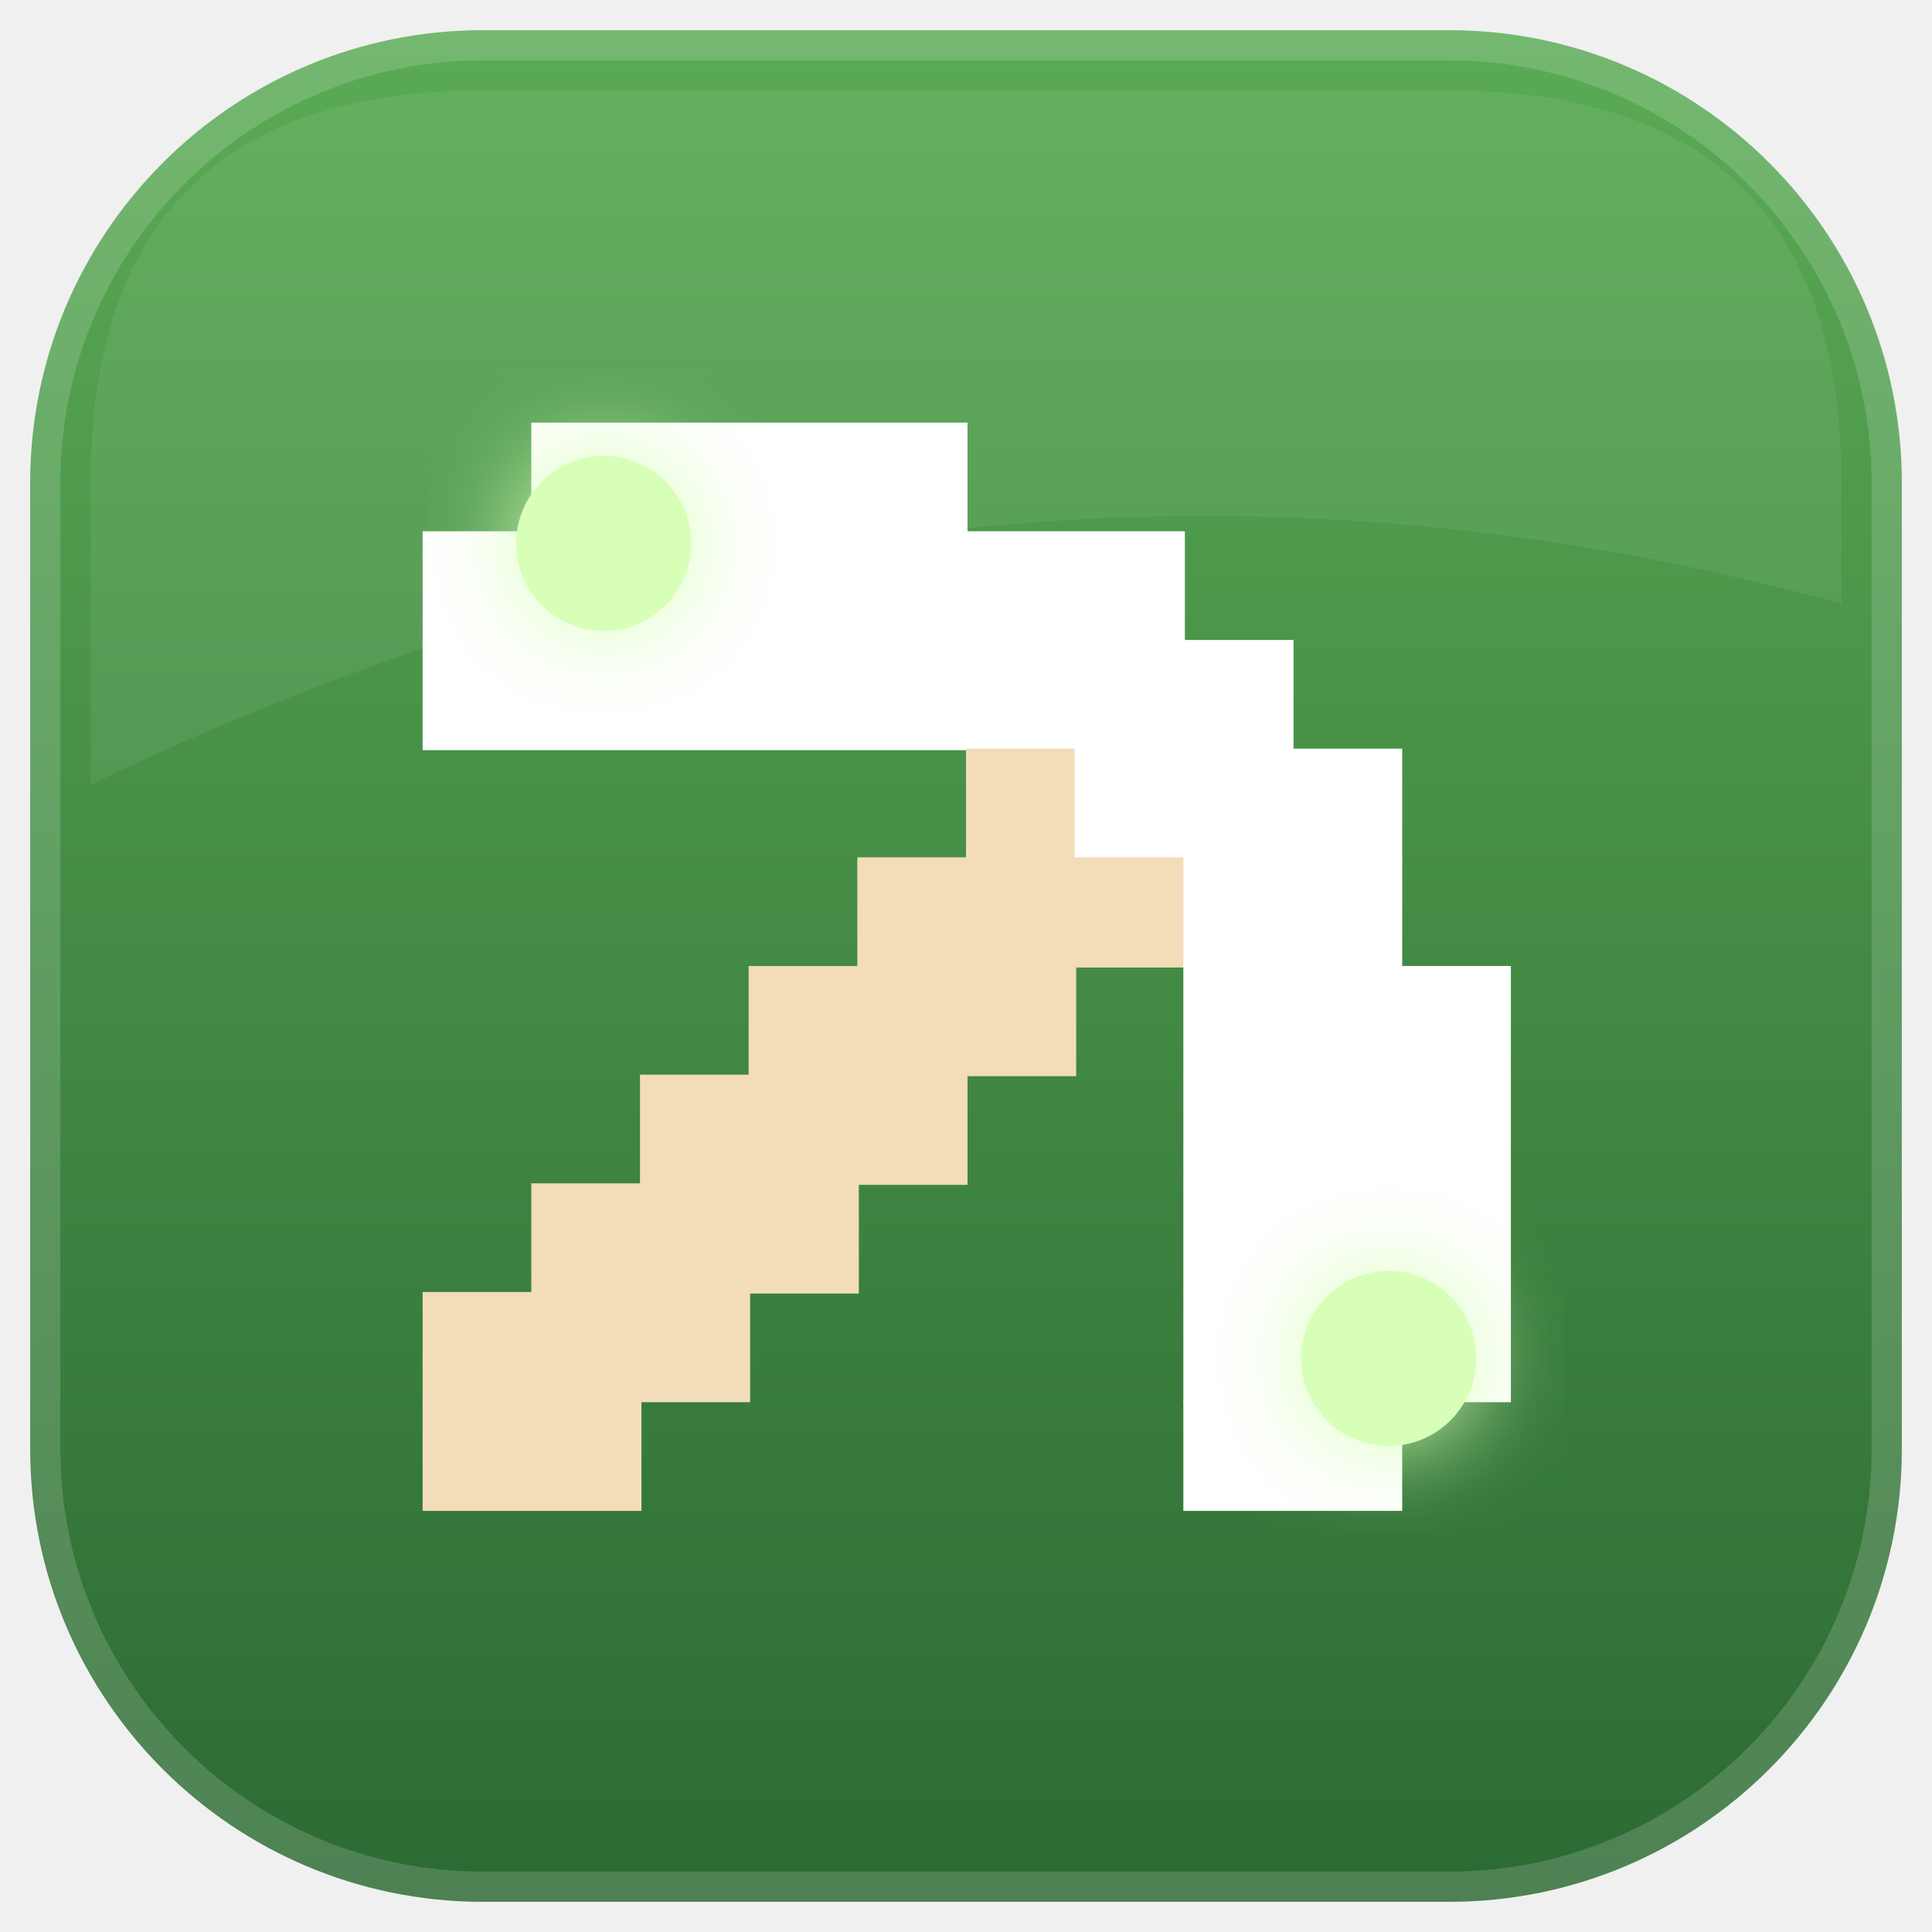
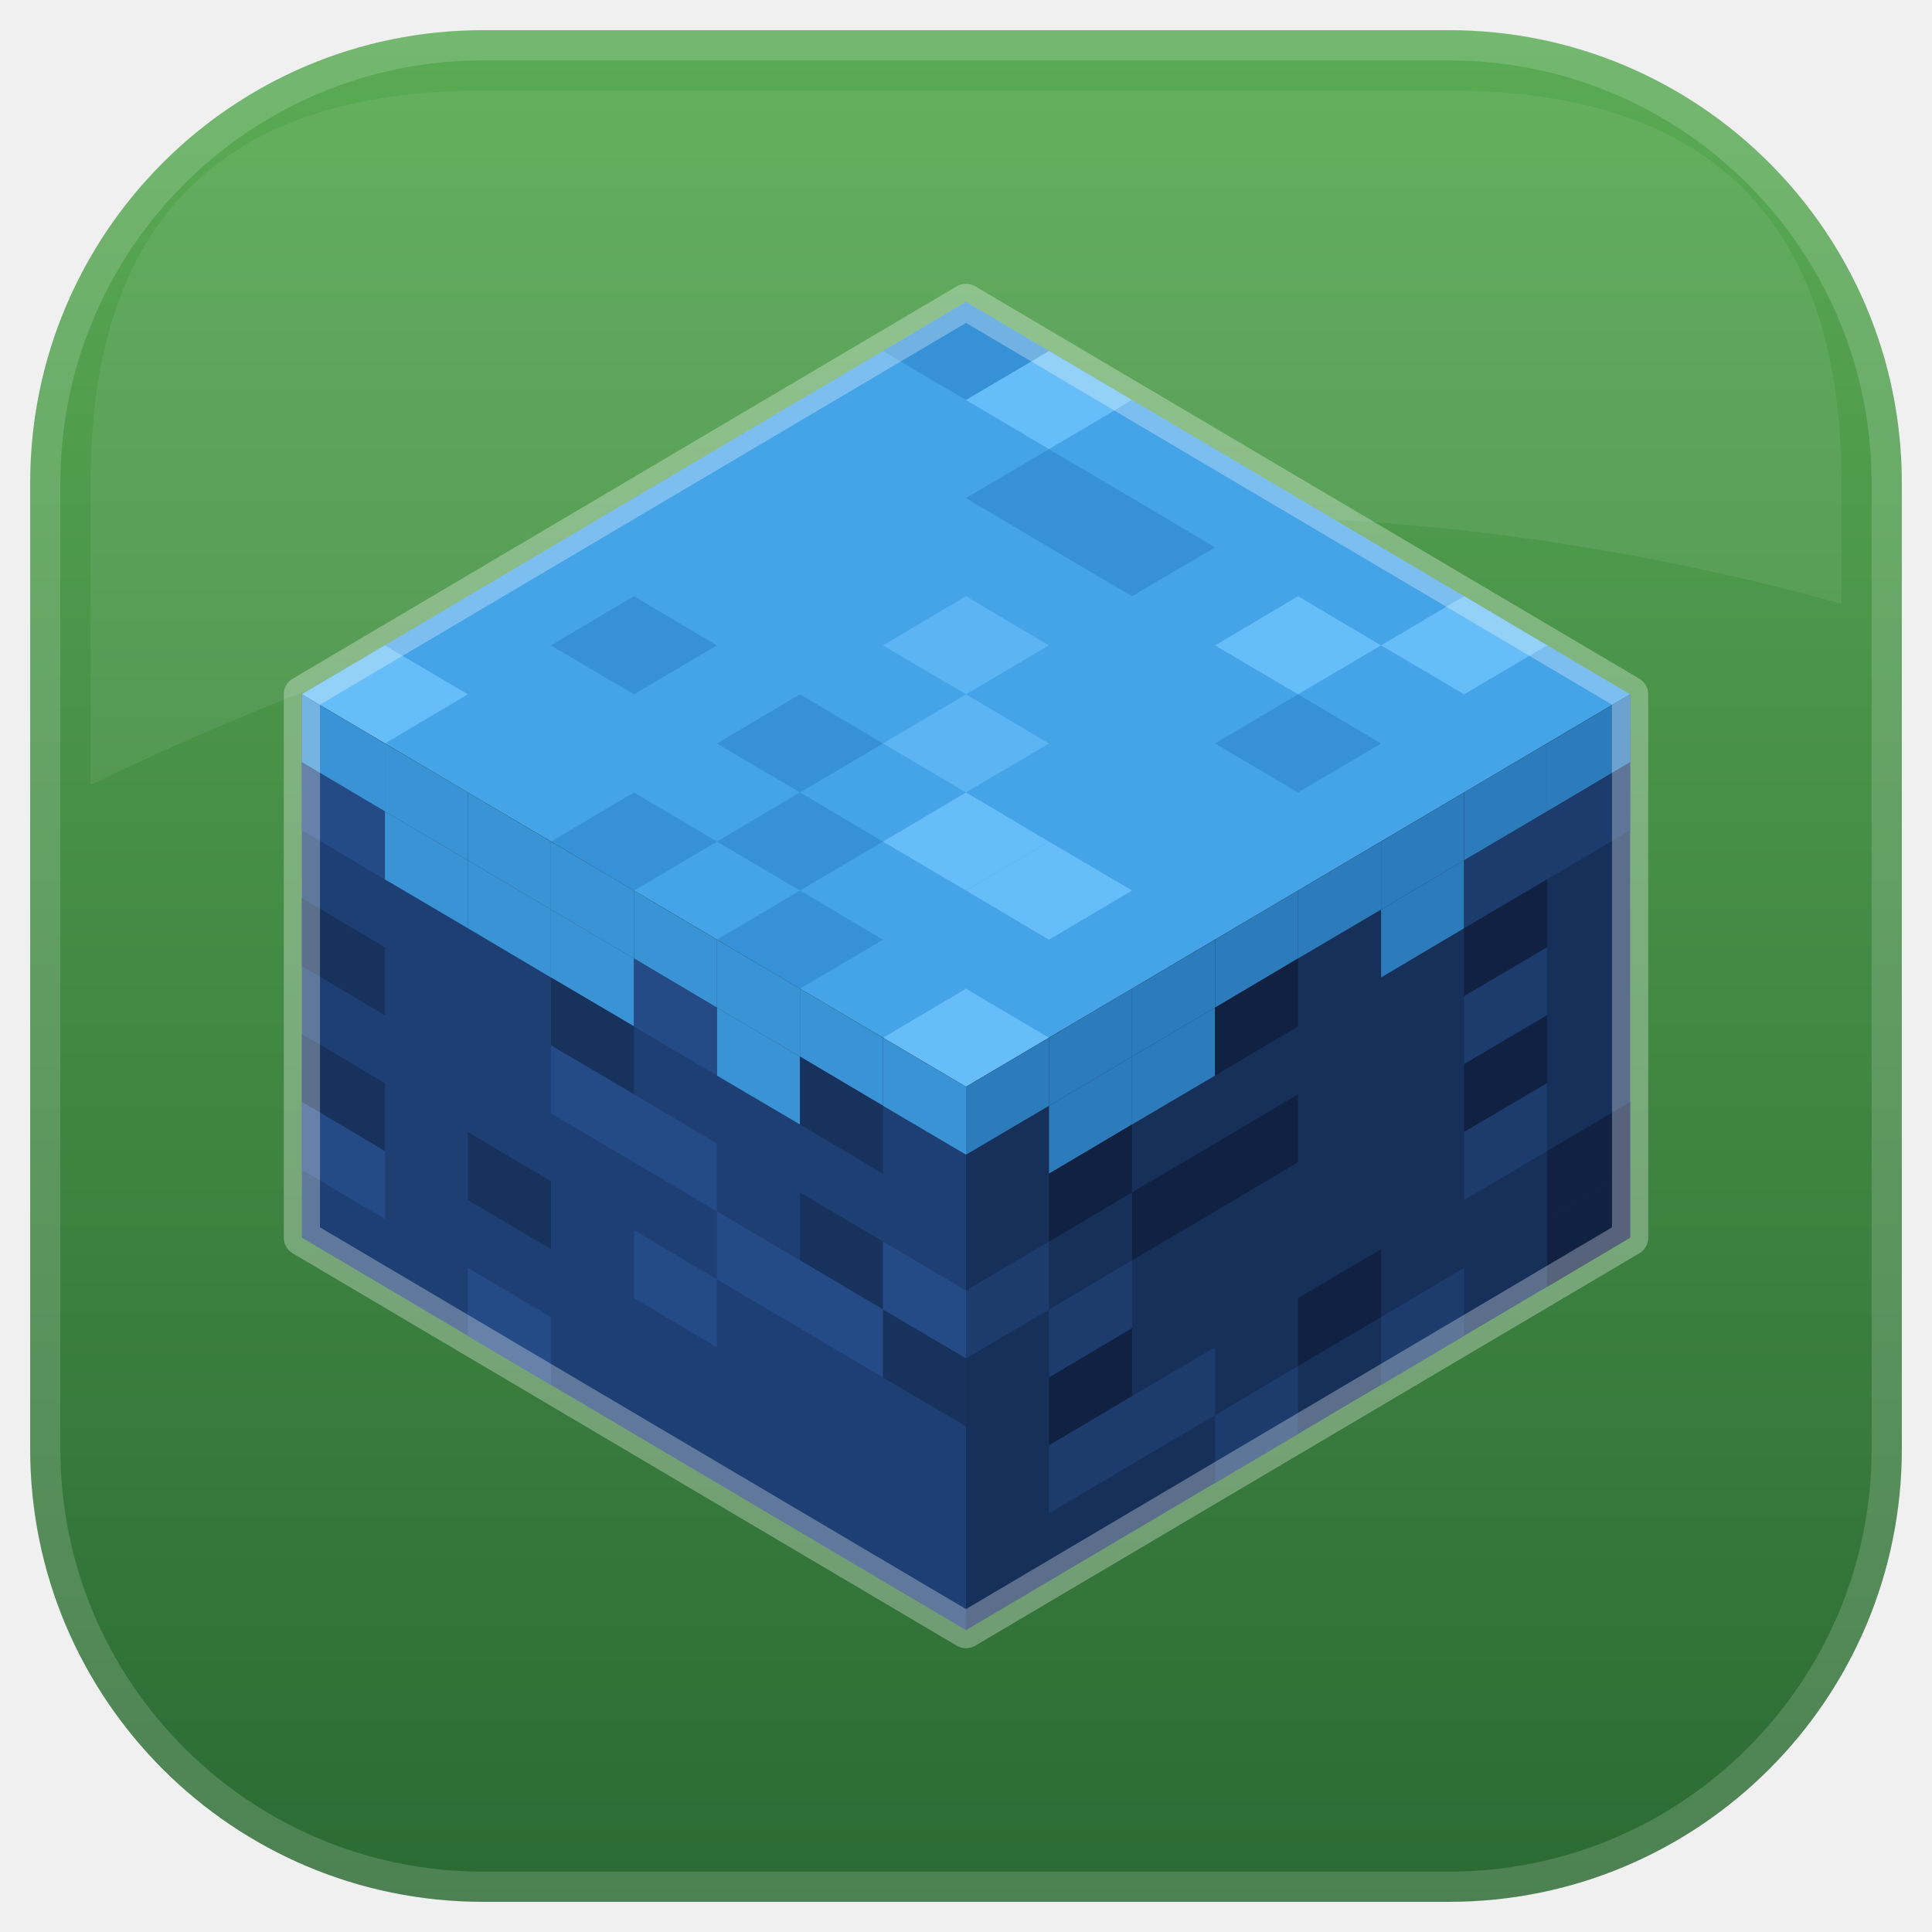
<svg xmlns="http://www.w3.org/2000/svg" viewBox="0 0 64 64" width="64" height="64" role="img" aria-label="Minecraft">
  <defs>
    <linearGradient id="qubiq-minecraft-bg" x1="0" y1="0" x2="0" y2="1">
      <stop offset="0" stop-color="#5aab55" />
      <stop offset="1" stop-color="#2c6a33" />
    </linearGradient>
    <filter id="qubiq-minecraft-glow" x="-50%" y="-50%" width="200%" height="200%">
      <feGaussianBlur stdDeviation="1.6" result="b" />
      <feMerge>
        <feMergeNode in="b" />
        <feMergeNode in="SourceGraphic" />
      </feMerge>
    </filter>
  </defs>
  <rect x="1" y="1" width="62" height="62" rx="15" fill="url(#qubiq-minecraft-bg)" />
  <rect x="1.5" y="1.5" width="61" height="61" rx="14.5" fill="none" stroke="#ffffff" stroke-opacity=".16" />
  <path d="M3 16 Q3 3 16 3 H48 Q61 3 61 16 V20 Q32 12 3 26 Z" fill="#ffffff" fill-opacity=".07" />
-   <rect x="17.6" y="14" width="14.45" height="3.65" fill="#ffffff" />
-   <rect x="14" y="17.6" width="25.25" height="3.65" fill="#ffffff" />
-   <rect x="14" y="21.2" width="28.85" height="3.65" fill="#ffffff" />
-   <rect x="32" y="24.8" width="3.65" height="3.65" fill="#f3dcb8" />
-   <rect x="35.6" y="24.8" width="10.85" height="3.65" fill="#ffffff" />
-   <rect x="28.4" y="28.4" width="10.85" height="3.65" fill="#f3dcb8" />
-   <rect x="39.2" y="28.4" width="7.25" height="3.65" fill="#ffffff" />
-   <rect x="24.8" y="32" width="10.85" height="3.65" fill="#f3dcb8" />
-   <rect x="39.2" y="32" width="10.85" height="3.65" fill="#ffffff" />
-   <rect x="21.2" y="35.6" width="10.85" height="3.65" fill="#f3dcb8" />
-   <rect x="39.2" y="35.6" width="10.85" height="3.65" fill="#ffffff" />
-   <rect x="17.6" y="39.2" width="10.85" height="3.65" fill="#f3dcb8" />
-   <rect x="39.2" y="39.2" width="10.85" height="3.65" fill="#ffffff" />
-   <rect x="14" y="42.8" width="10.85" height="3.65" fill="#f3dcb8" />
-   <rect x="39.2" y="42.8" width="10.85" height="3.65" fill="#ffffff" />
-   <rect x="14" y="46.4" width="7.25" height="3.65" fill="#f3dcb8" />
-   <rect x="39.2" y="46.4" width="7.25" height="3.65" fill="#ffffff" />
-   <circle cx="20" cy="18" r="2.9" fill="#d8ffb8" filter="url(#qubiq-minecraft-glow)" />
-   <circle cx="46" cy="45" r="2.9" fill="#d8ffb8" filter="url(#qubiq-minecraft-glow)" />
+   <path d="M32 10 L54 23 L32 36 L10 23 Z" fill="#45a3e8" />
+   <path d="M32 10 L34.75 11.63 L32 13.25 L29.25 11.63 Z" fill="#3691d6" />
+   <path d="M12.75 21.38 L15.5 23 L12.75 24.63 L10 23 Z" fill="#66bdf7" />
+   <path d="M34.75 11.63 L37.5 13.25 L34.75 14.88 L32 13.25 Z" fill="#66bdf7" />
+   <path d="M21 19.75 L23.75 21.38 L21 23 L18.25 21.38 Z" fill="#3691d6" />
+   <path d="M34.75 14.88 L37.5 16.5 L34.75 18.13 L32 16.5 Z" fill="#3691d6" />
+   <path d="M37.5 16.5 L40.25 18.13 L37.5 19.75 L34.75 18.13 Z" fill="#3691d6" />
+   <path d="M32 19.75 L34.75 21.38 L32 23 L29.25 21.38 Z" fill="#5cb4f2" />
+   <path d="M26.5 23 L29.25 24.63 L26.5 26.25 L23.75 24.63 Z" fill="#3691d6" />
+   <path d="M21 26.25 L23.75 27.88 L21 29.5 L18.25 27.88 Z" fill="#3691d6" />
+   <path d="M32 23 L34.75 24.63 L32 26.25 L29.25 24.63 Z" fill="#5cb4f2" />
+   <path d="M26.5 26.25 L29.25 27.88 L26.5 29.5 L23.75 27.88 Z" fill="#3691d6" />
+   <path d="M43 19.75 L45.75 21.38 L43 23 L40.25 21.38 Z" fill="#66bdf7" />
+   <path d="M32 26.25 L34.75 27.88 L32 29.5 L29.25 27.88 Z" fill="#66bdf7" />
+   <path d="M26.5 29.5 L29.25 31.13 L26.5 32.75 L23.75 31.13 Z" fill="#3691d6" />
+   <path d="M48.5 19.75 L51.25 21.38 L48.5 23 L45.75 21.38 Z" fill="#66bdf7" />
+   <path d="M43 23 L45.75 24.63 L43 26.25 L40.25 24.63 Z" fill="#3691d6" />
+   <path d="M34.75 27.88 L37.5 29.5 L34.75 31.13 L32 29.5 Z" fill="#66bdf7" />
+   <path d="M32 32.75 L34.75 34.38 L32 36 L29.25 34.38 Z" fill="#66bdf7" />
+   <path d="M10 23 L32 36 L32 54 L10 41 Z" fill="#1e3f73" />
+   <path d="M54 23 L32 36 L32 54 L54 41 Z" fill="#16305a" />
+   <path d="M10 23 L12.75 24.63 L12.75 26.88 L10 25.25 Z" fill="#3a93d4" />
+   <path d="M12.75 24.63 L15.5 26.25 L15.5 28.5 L12.75 26.88 Z" fill="#3a93d4" />
+   <path d="M12.75 26.88 L15.5 28.5 L15.5 30.75 L12.75 29.13 Z" fill="#3a93d4" />
+   <path d="M15.5 26.25 L18.25 27.88 L18.25 30.13 L15.5 28.5 Z" fill="#3a93d4" />
+   <path d="M15.5 28.5 L18.25 30.13 L18.25 32.38 L15.5 30.75 Z" fill="#3a93d4" />
+   <path d="M18.25 27.88 L21 29.5 L21 31.75 L18.25 30.13 Z" fill="#3a93d4" />
+   <path d="M18.25 30.13 L21 31.75 L21 34 L18.25 32.38 Z" fill="#3a93d4" />
+   <path d="M21 29.5 L23.75 31.13 L23.75 33.38 L21 31.75 Z" fill="#3a93d4" />
+   <path d="M23.75 31.13 L26.5 32.75 L26.5 35 L23.75 33.38 Z" fill="#3a93d4" />
+   <path d="M23.75 33.38 L26.5 35 L26.5 37.25 L23.75 35.63 Z" fill="#3a93d4" />
+   <path d="M26.5 32.75 L29.25 34.38 L29.25 36.63 L26.5 35 Z" fill="#3a93d4" />
+   <path d="M29.25 34.38 L32 36 L32 38.25 L29.25 36.63 Z" fill="#3a93d4" />
+   <path d="M54 23 L51.25 24.63 L51.25 26.88 L54 25.25 Z" fill="#2c7bbb" />
+   <path d="M51.25 24.63 L48.5 26.25 L48.5 28.5 L51.25 26.88 Z" fill="#2c7bbb" />
+   <path d="M48.5 26.25 L45.75 27.88 L45.75 30.13 L48.5 28.5 Z" fill="#2c7bbb" />
+   <path d="M48.5 28.5 L45.75 30.13 L45.75 32.38 L48.5 30.75 Z" fill="#2c7bbb" />
+   <path d="M45.75 27.88 L43 29.5 L43 31.75 L45.75 30.13 Z" fill="#2c7bbb" />
+   <path d="M43 29.5 L40.25 31.13 L40.25 33.38 L43 31.75 Z" fill="#2c7bbb" />
+   <path d="M40.25 31.13 L37.5 32.75 L37.5 35 L40.25 33.38 Z" fill="#2c7bbb" />
+   <path d="M40.25 33.38 L37.5 35 L37.5 37.25 L40.25 35.63 Z" fill="#2c7bbb" />
+   <path d="M37.5 32.75 L34.75 34.38 L34.75 36.63 L37.5 35 Z" fill="#2c7bbb" />
+   <path d="M37.5 35 L34.75 36.63 L34.75 38.88 L37.5 37.25 Z" fill="#2c7bbb" />
+   <path d="M34.75 34.38 L32 36 L32 38.25 L34.75 36.63 Z" fill="#2c7bbb" />
+   <path d="M10 25.25 L12.75 26.88 L12.75 29.13 L10 27.5 Z" fill="#254b86" />
+   <path d="M10 29.75 L12.75 31.38 L12.75 33.63 L10 32 Z" fill="#17325c" />
+   <path d="M10 34.25 L12.75 35.88 L12.75 38.13 L10 36.5 Z" fill="#17325c" />
+   <path d="M10 36.5 L12.75 38.13 L12.75 40.38 L10 38.75 Z" fill="#254b86" />
+   <path d="M15.5 37.5 L18.25 39.13 L18.25 41.38 L15.5 39.75 Z" fill="#17325c" />
+   <path d="M15.5 42 L18.25 43.63 L18.25 45.88 L15.5 44.25 Z" fill="#254b86" />
+   <path d="M18.25 32.38 L21 34 L21 36.25 L18.25 34.63 Z" fill="#17325c" />
+   <path d="M18.25 34.63 L21 36.25 L21 38.5 L18.25 36.88 Z" fill="#254b86" />
+   <path d="M21 31.75 L23.75 33.38 L23.75 35.63 L21 34 Z" fill="#254b86" />
+   <path d="M21 36.25 L23.75 37.88 L23.75 40.13 L21 38.5 Z" fill="#254b86" />
+   <path d="M21 40.75 L23.75 42.38 L23.75 44.63 L21 43 Z" fill="#254b86" />
+   <path d="M23.75 40.13 L26.5 41.75 L26.5 44 L23.75 42.38 Z" fill="#254b86" />
+   <path d="M26.5 35 L29.25 36.63 L29.25 38.88 L26.5 37.25 Z" fill="#17325c" />
+   <path d="M26.5 39.5 L29.25 41.13 L29.25 43.38 L26.5 41.75 Z" fill="#17325c" />
+   <path d="M26.5 41.75 L29.25 43.38 L29.25 45.63 L26.5 44 Z" fill="#254b86" />
+   <path d="M29.25 41.13 L32 42.75 L32 45 L29.25 43.38 Z" fill="#254b86" />
+   <path d="M29.25 43.38 L32 45 L32 47.25 L29.25 45.63 Z" fill="#17325c" />
+   <path d="M54 25.25 L51.25 26.88 L51.25 29.13 L54 27.5 Z" fill="#1c3c6d" />
+   <path d="M54 36.5 L51.25 38.13 L51.25 40.38 L54 38.75 Z" fill="#102142" />
+   <path d="M54 38.75 L51.25 40.38 L51.25 42.63 L54 41 Z" fill="#102142" />
+   <path d="M51.25 26.88 L48.5 28.5 L48.5 30.75 L51.25 29.13 Z" fill="#1c3c6d" />
+   <path d="M51.25 29.13 L48.5 30.75 L48.5 33 L51.25 31.38 Z" fill="#102142" />
+   <path d="M51.25 31.38 L48.5 33 L48.5 35.25 L51.25 33.63 Z" fill="#1c3c6d" />
+   <path d="M51.25 33.63 L48.5 35.25 L48.5 37.5 L51.25 35.88 Z" fill="#102142" />
+   <path d="M51.25 35.88 L48.5 37.5 L48.5 39.75 L51.25 38.13 Z" fill="#1c3c6d" />
+   <path d="M48.5 42 L45.75 43.63 L45.75 45.88 L48.5 44.25 Z" fill="#1c3c6d" />
+   <path d="M45.75 41.38 L43 43 L43 45.25 L45.75 43.63 Z" fill="#102142" />
+   <path d="M43 31.75 L40.25 33.38 L40.25 35.63 L43 34 Z" fill="#102142" />
+   <path d="M43 36.25 L40.25 37.88 L40.25 40.13 L43 38.5 Z" fill="#102142" />
+   <path d="M43 45.25 L40.25 46.88 L40.25 49.13 L43 47.5 Z" fill="#1c3c6d" />
+   <path d="M40.25 37.88 L37.5 39.5 L37.5 41.75 L40.25 40.13 Z" fill="#102142" />
+   <path d="M40.25 44.63 L37.5 46.25 L37.5 48.5 L40.25 46.88 Z" fill="#1c3c6d" />
+   <path d="M37.5 37.25 L34.75 38.88 L34.75 41.13 L37.5 39.5 Z" fill="#102142" />
+   <path d="M37.5 41.75 L34.75 43.38 L34.75 45.63 L37.5 44 Z" fill="#1c3c6d" />
+   <path d="M37.5 44 L34.75 45.63 L34.75 47.88 L37.5 46.25 Z" fill="#102142" />
+   <path d="M37.5 46.25 L34.75 47.88 L34.75 50.13 L37.5 48.5 Z" fill="#1c3c6d" />
+   <path d="M34.75 41.13 L32 42.75 L32 45 L34.75 43.38 Z" fill="#1c3c6d" />
+   <path d="M32 10 L54 23 L54 41 L32 54 L10 41 L10 23 Z" fill="none" stroke="#ffffff" stroke-opacity=".3" stroke-width="1.2" stroke-linejoin="round" />
</svg>
